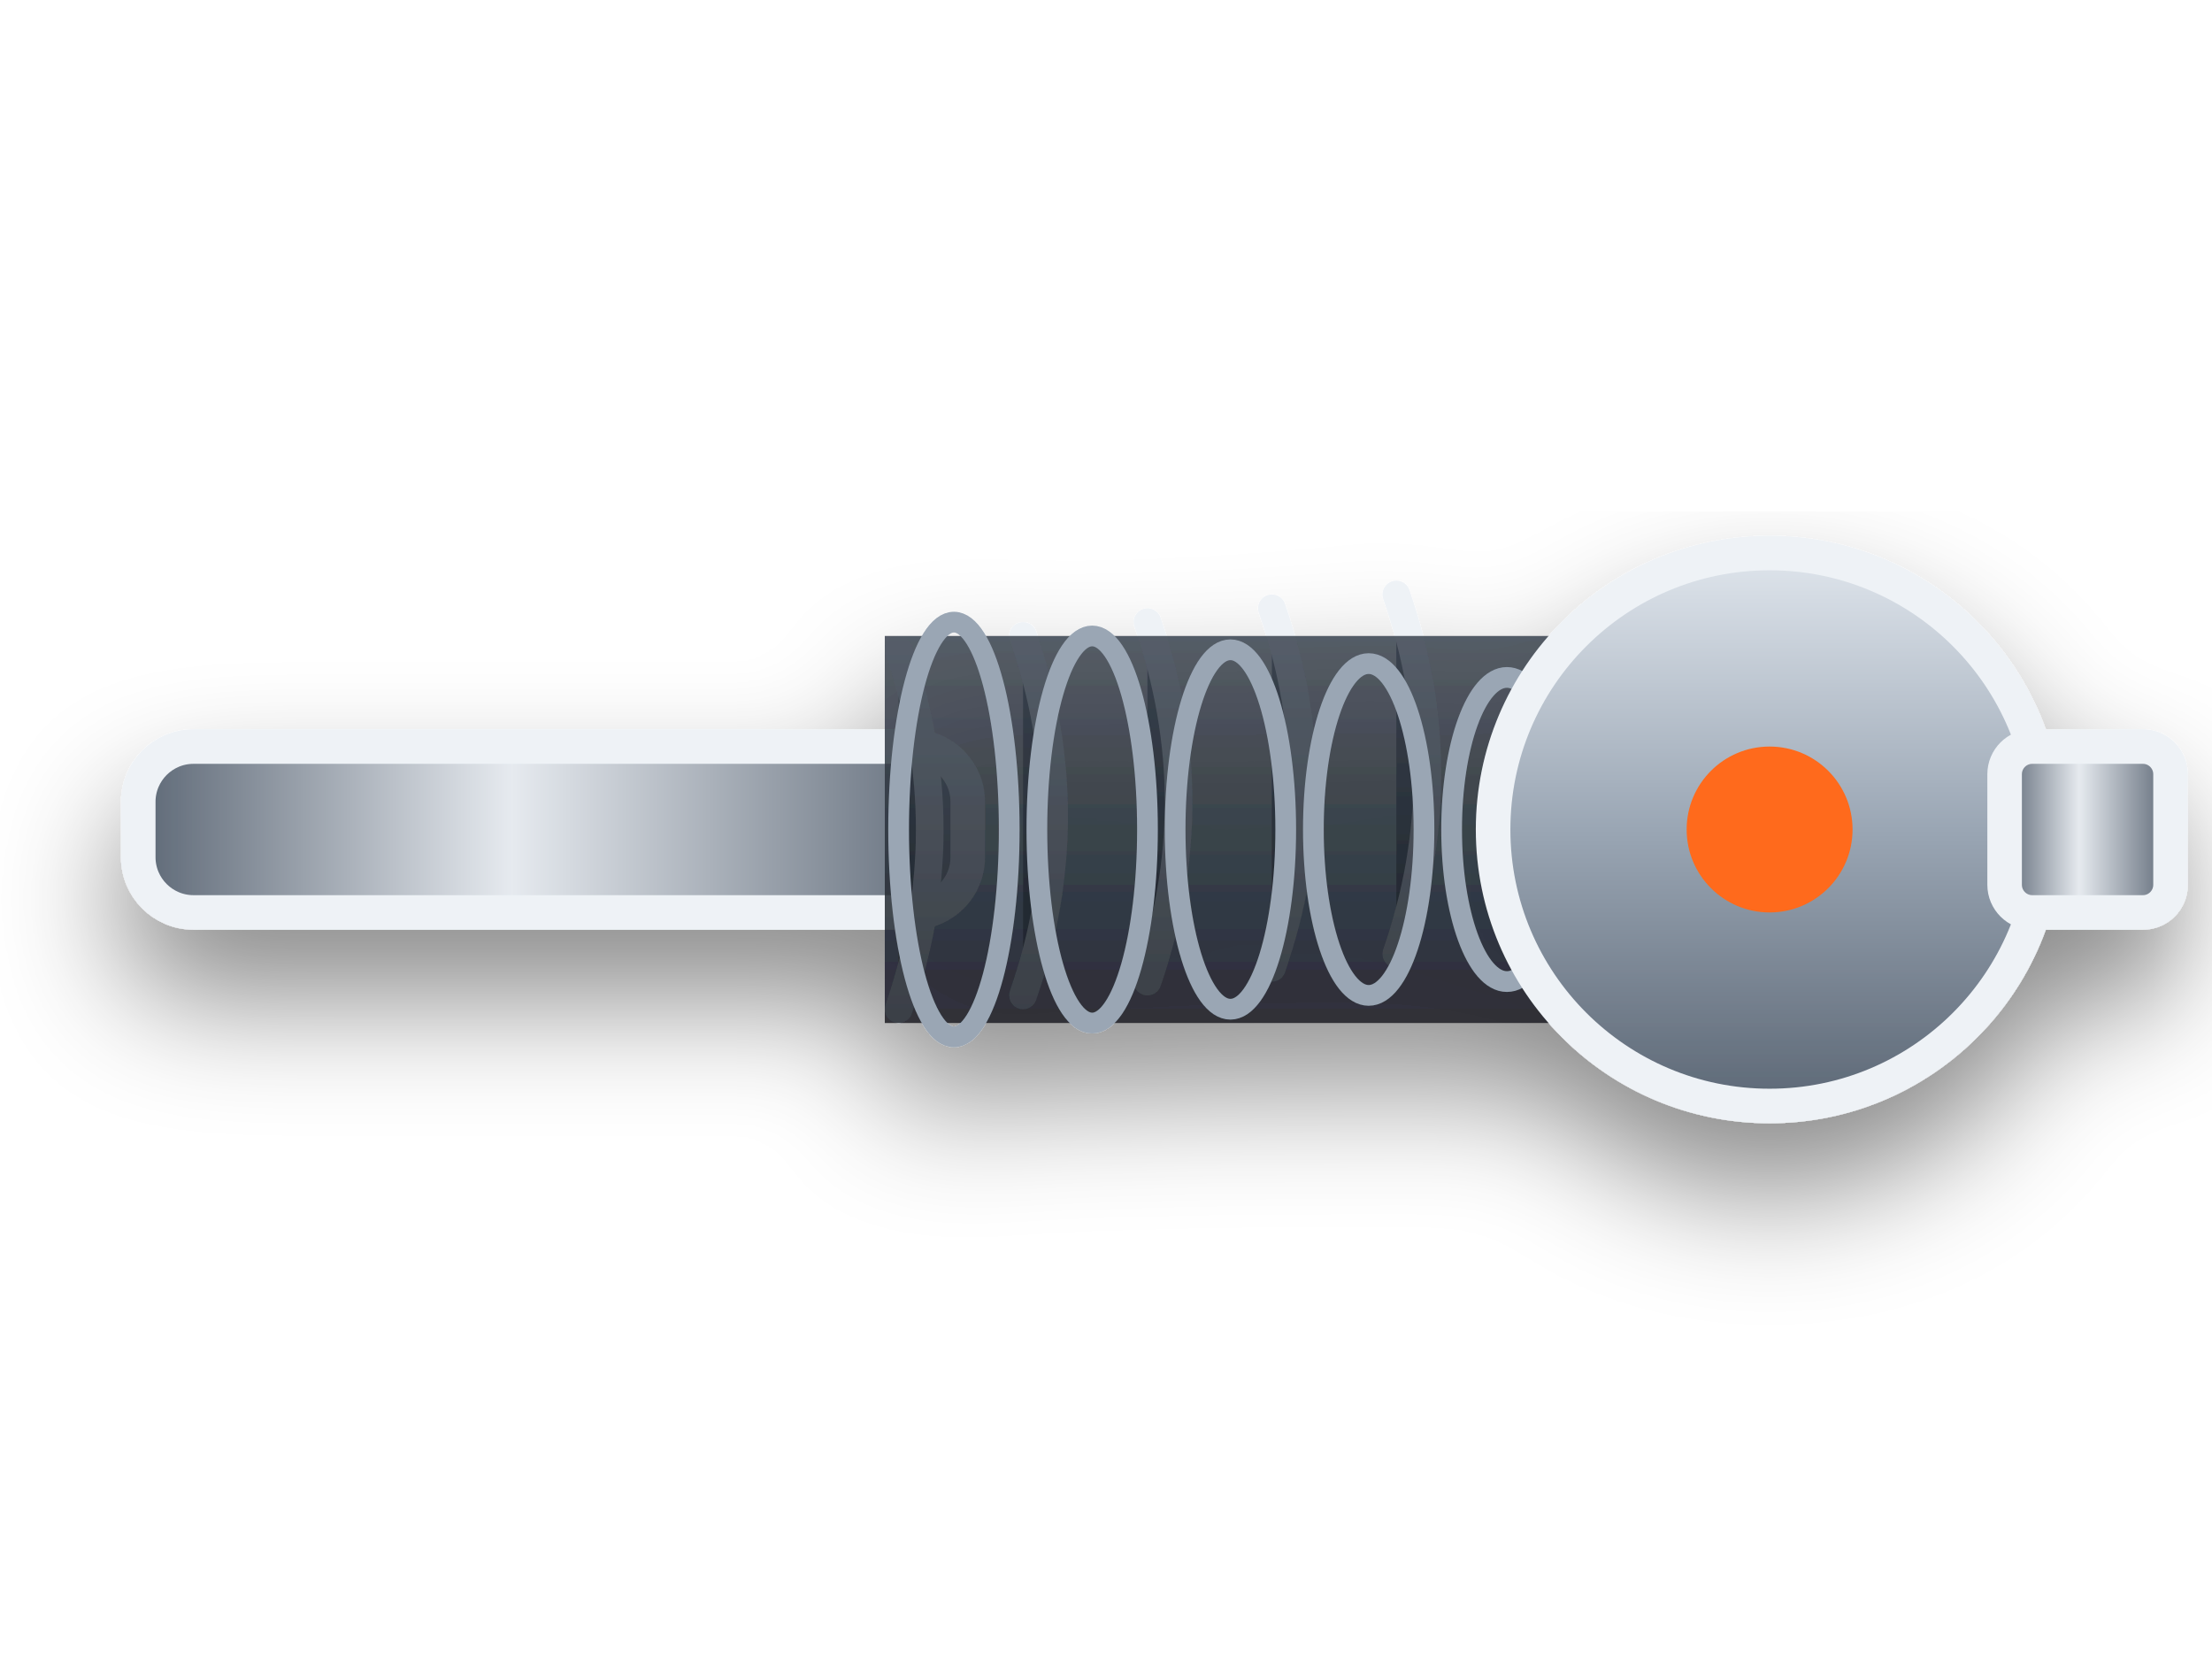
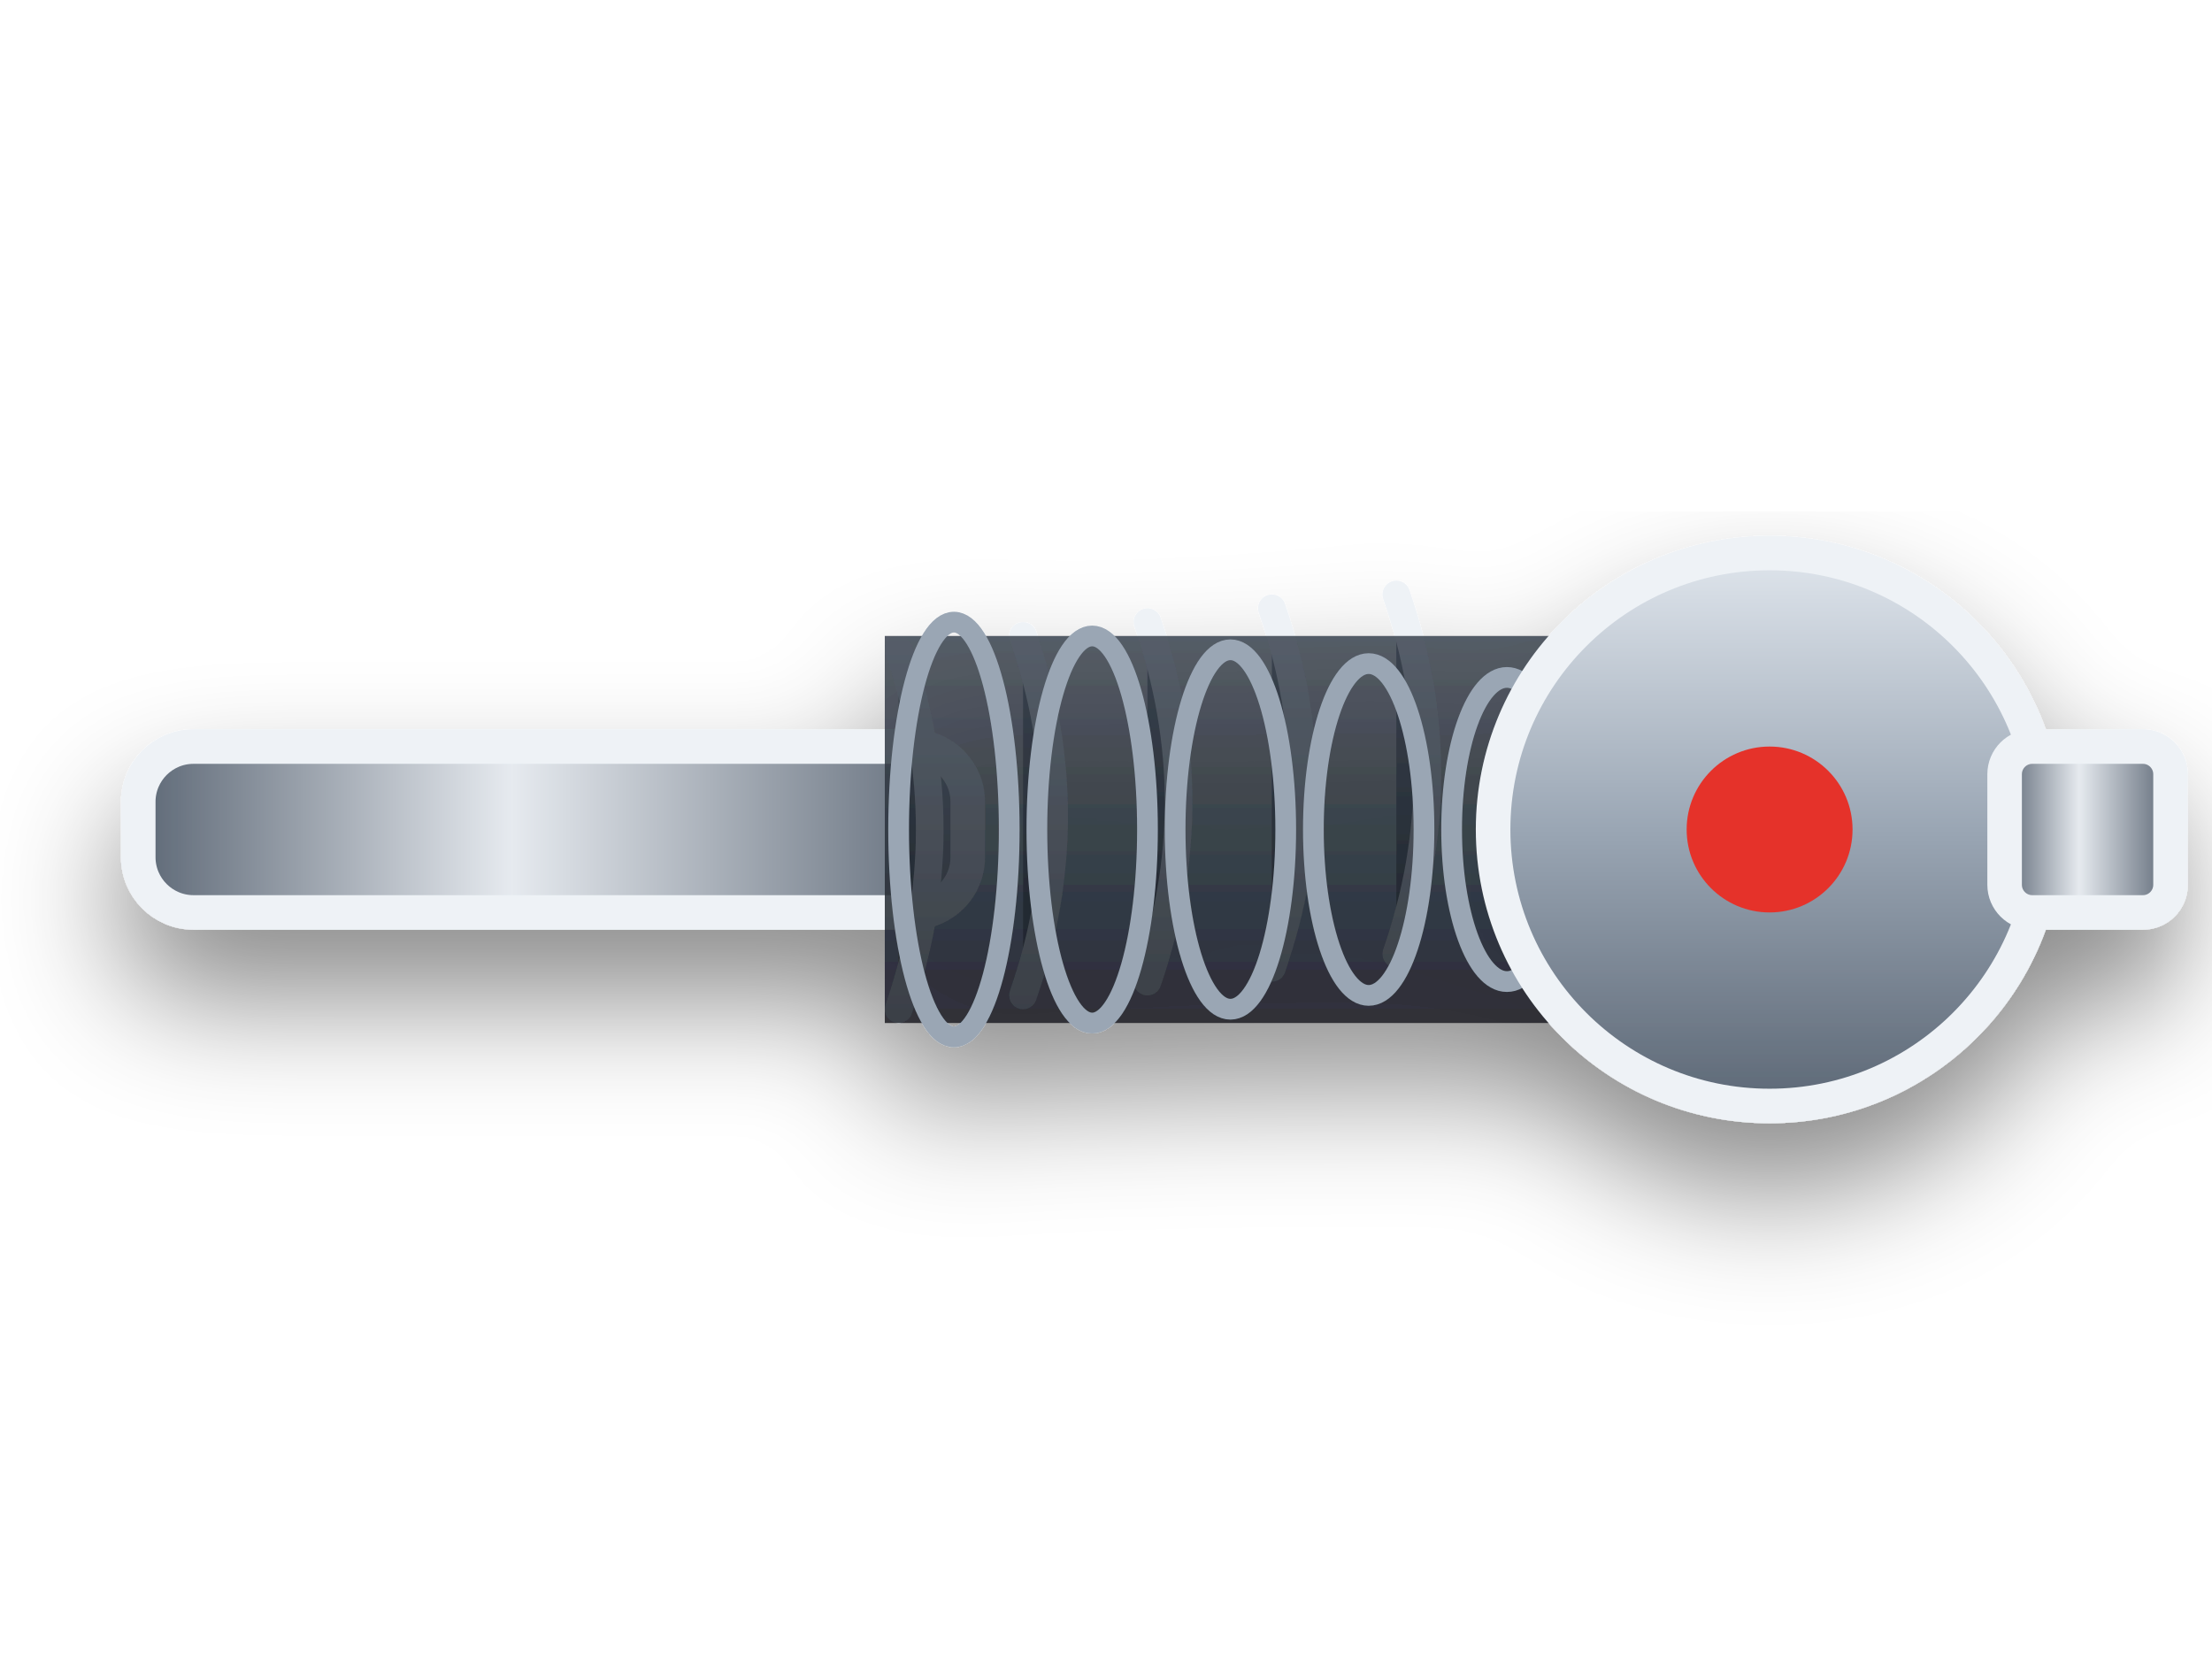
<svg xmlns="http://www.w3.org/2000/svg" viewBox="0 0 320 240" fill="none">
  <defs>
    <linearGradient id="met" x1="0" y1="0" x2="0" y2="1">
      <stop offset="0" stop-color="#dfe5ec" />
      <stop offset=".5" stop-color="#9aa6b4" />
      <stop offset="1" stop-color="#5d6876" />
    </linearGradient>
    <linearGradient id="metH" x1="0" y1="0" x2="1" y2="0">
      <stop offset="0" stop-color="#5d6876" />
      <stop offset=".45" stop-color="#e6eaef" />
      <stop offset="1" stop-color="#5d6876" />
    </linearGradient>
    <linearGradient id="acc" x1="0" y1="0" x2="0" y2="1">
-       <stop offset="0" stop-color="#ff9a5c" />
-       <stop offset="1" stop-color="#d9500a" />
+       <stop offset="0" stop-color="#ff6b5f" />
+       <stop offset="1" stop-color="#b8221c" />
    </linearGradient>
    <linearGradient id="dark" x1="0" y1="0" x2="0" y2="1">
      <stop offset="0" stop-color="#3a434f" />
      <stop offset="1" stop-color="#1b2027" />
    </linearGradient>
    <radialGradient id="glass" cx=".35" cy=".35" r=".8">
      <stop offset="0" stop-color="#ffffff" stop-opacity=".9" />
      <stop offset=".5" stop-color="#cfe6ff" stop-opacity=".35" />
      <stop offset="1" stop-color="#5cb8ff" stop-opacity=".15" />
    </radialGradient>
    <filter id="sh" x="-20%" y="-20%" width="140%" height="160%">
      <feDropShadow dx="0" dy="10" stdDeviation="9" flood-color="#000" flood-opacity=".45" />
    </filter>
  </defs>
  <g filter="url(#sh)">
    <rect x="20" y="108" width="120" height="24" rx="8" fill="url(#metH)" stroke="#eef2f6" stroke-width="5" stroke-linejoin="round" stroke-linecap="round" />
    <path d="M130 94 q9 26 0 52" fill="url(#dark)" stroke="#eef2f6" stroke-width="4" stroke-linejoin="round" stroke-linecap="round" />
    <path d="M148 92 q9 26 0 52" fill="url(#dark)" stroke="#eef2f6" stroke-width="4" stroke-linejoin="round" stroke-linecap="round" />
    <path d="M166 90 q9 26 0 52" fill="url(#dark)" stroke="#eef2f6" stroke-width="4" stroke-linejoin="round" stroke-linecap="round" />
    <path d="M184 88 q9 26 0 52" fill="url(#dark)" stroke="#eef2f6" stroke-width="4" stroke-linejoin="round" stroke-linecap="round" />
    <path d="M202 86 q9 26 0 52" fill="url(#dark)" stroke="#eef2f6" stroke-width="4" stroke-linejoin="round" stroke-linecap="round" />
    <path d="M128 92 h98 v56 h-98z" fill="url(#dark)" opacity=".85" />
    <ellipse cx="138" cy="120" rx="8" ry="30" stroke="#9aa6b4" stroke-width="3" stroke-linejoin="round" stroke-linecap="round" />
    <ellipse cx="158" cy="120" rx="8" ry="28" stroke="#9aa6b4" stroke-width="3" stroke-linejoin="round" stroke-linecap="round" />
    <ellipse cx="178" cy="120" rx="8" ry="26" stroke="#9aa6b4" stroke-width="3" stroke-linejoin="round" stroke-linecap="round" />
    <ellipse cx="198" cy="120" rx="8" ry="24" stroke="#9aa6b4" stroke-width="3" stroke-linejoin="round" stroke-linecap="round" />
    <ellipse cx="218" cy="120" rx="8" ry="22" stroke="#9aa6b4" stroke-width="3" stroke-linejoin="round" stroke-linecap="round" />
    <circle cx="256" cy="120" r="40" fill="url(#met)" stroke="#eef2f6" stroke-width="5" stroke-linejoin="round" stroke-linecap="round" />
    <rect x="290" y="108" width="24" height="24" rx="4" fill="url(#metH)" stroke="#eef2f6" stroke-width="5" stroke-linejoin="round" stroke-linecap="round" />
-     <circle cx="256" cy="120" r="12" fill="#ff6a1a" />
+     <circle cx="256" cy="120" r="12" fill="#e5322b" />
  </g>
</svg>
